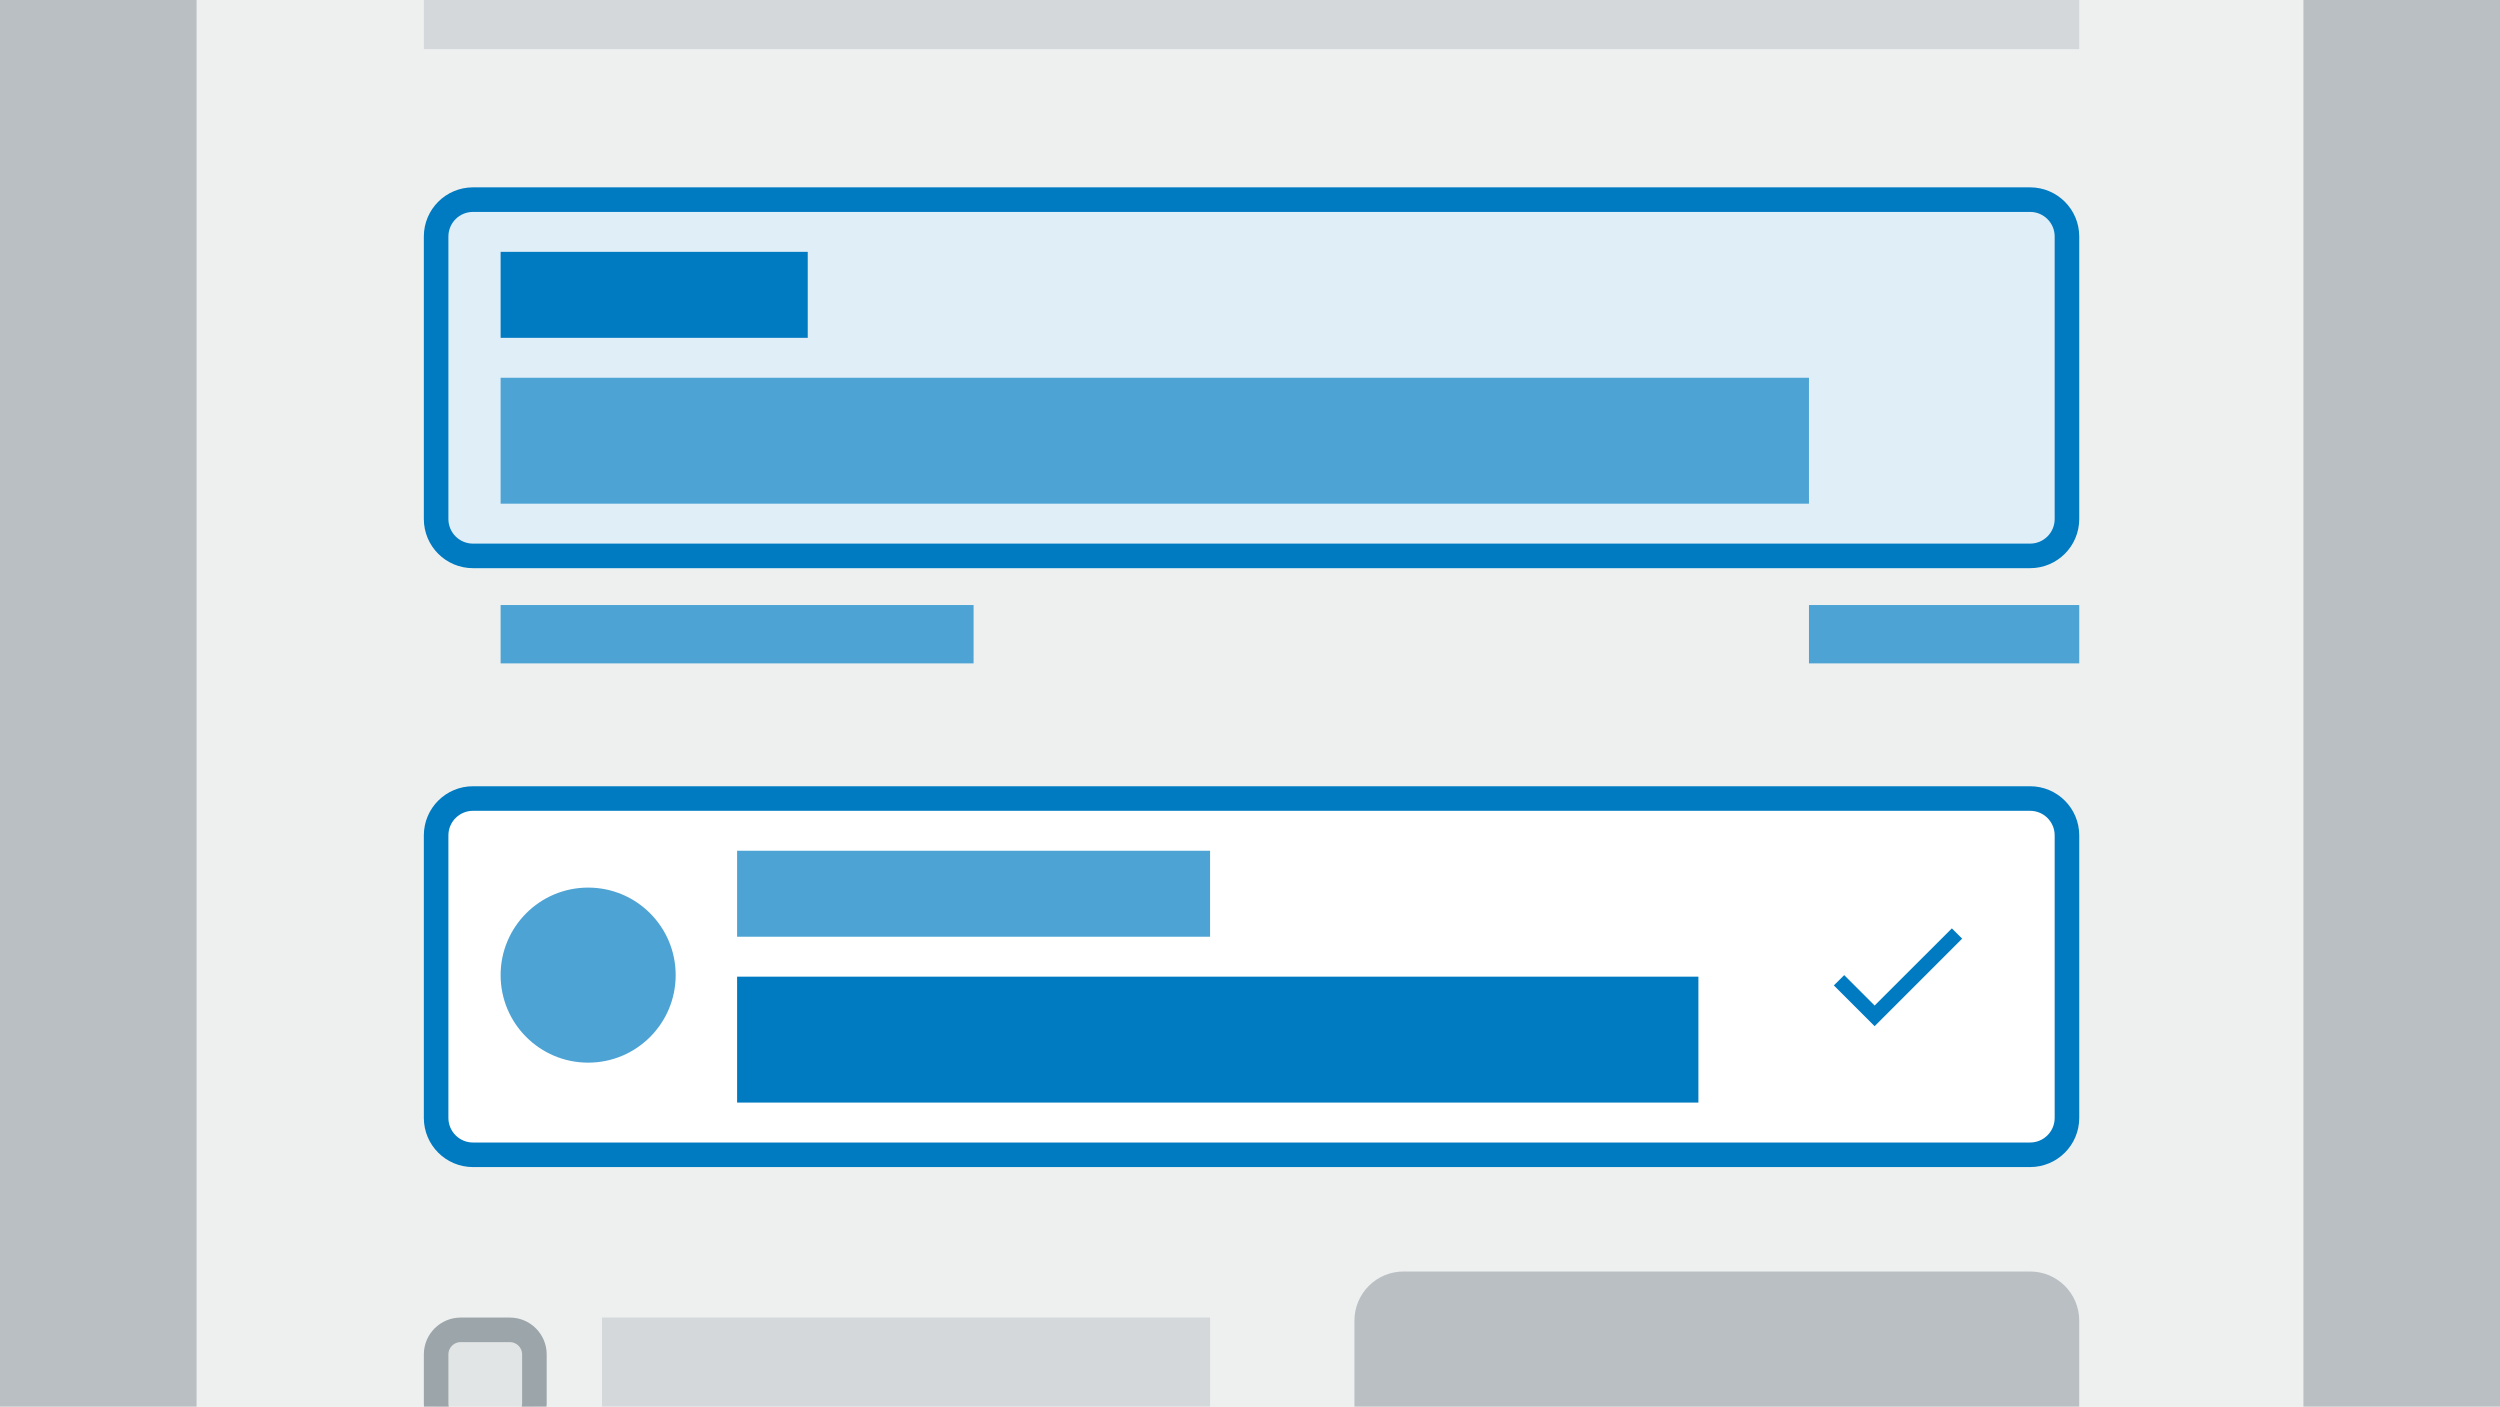
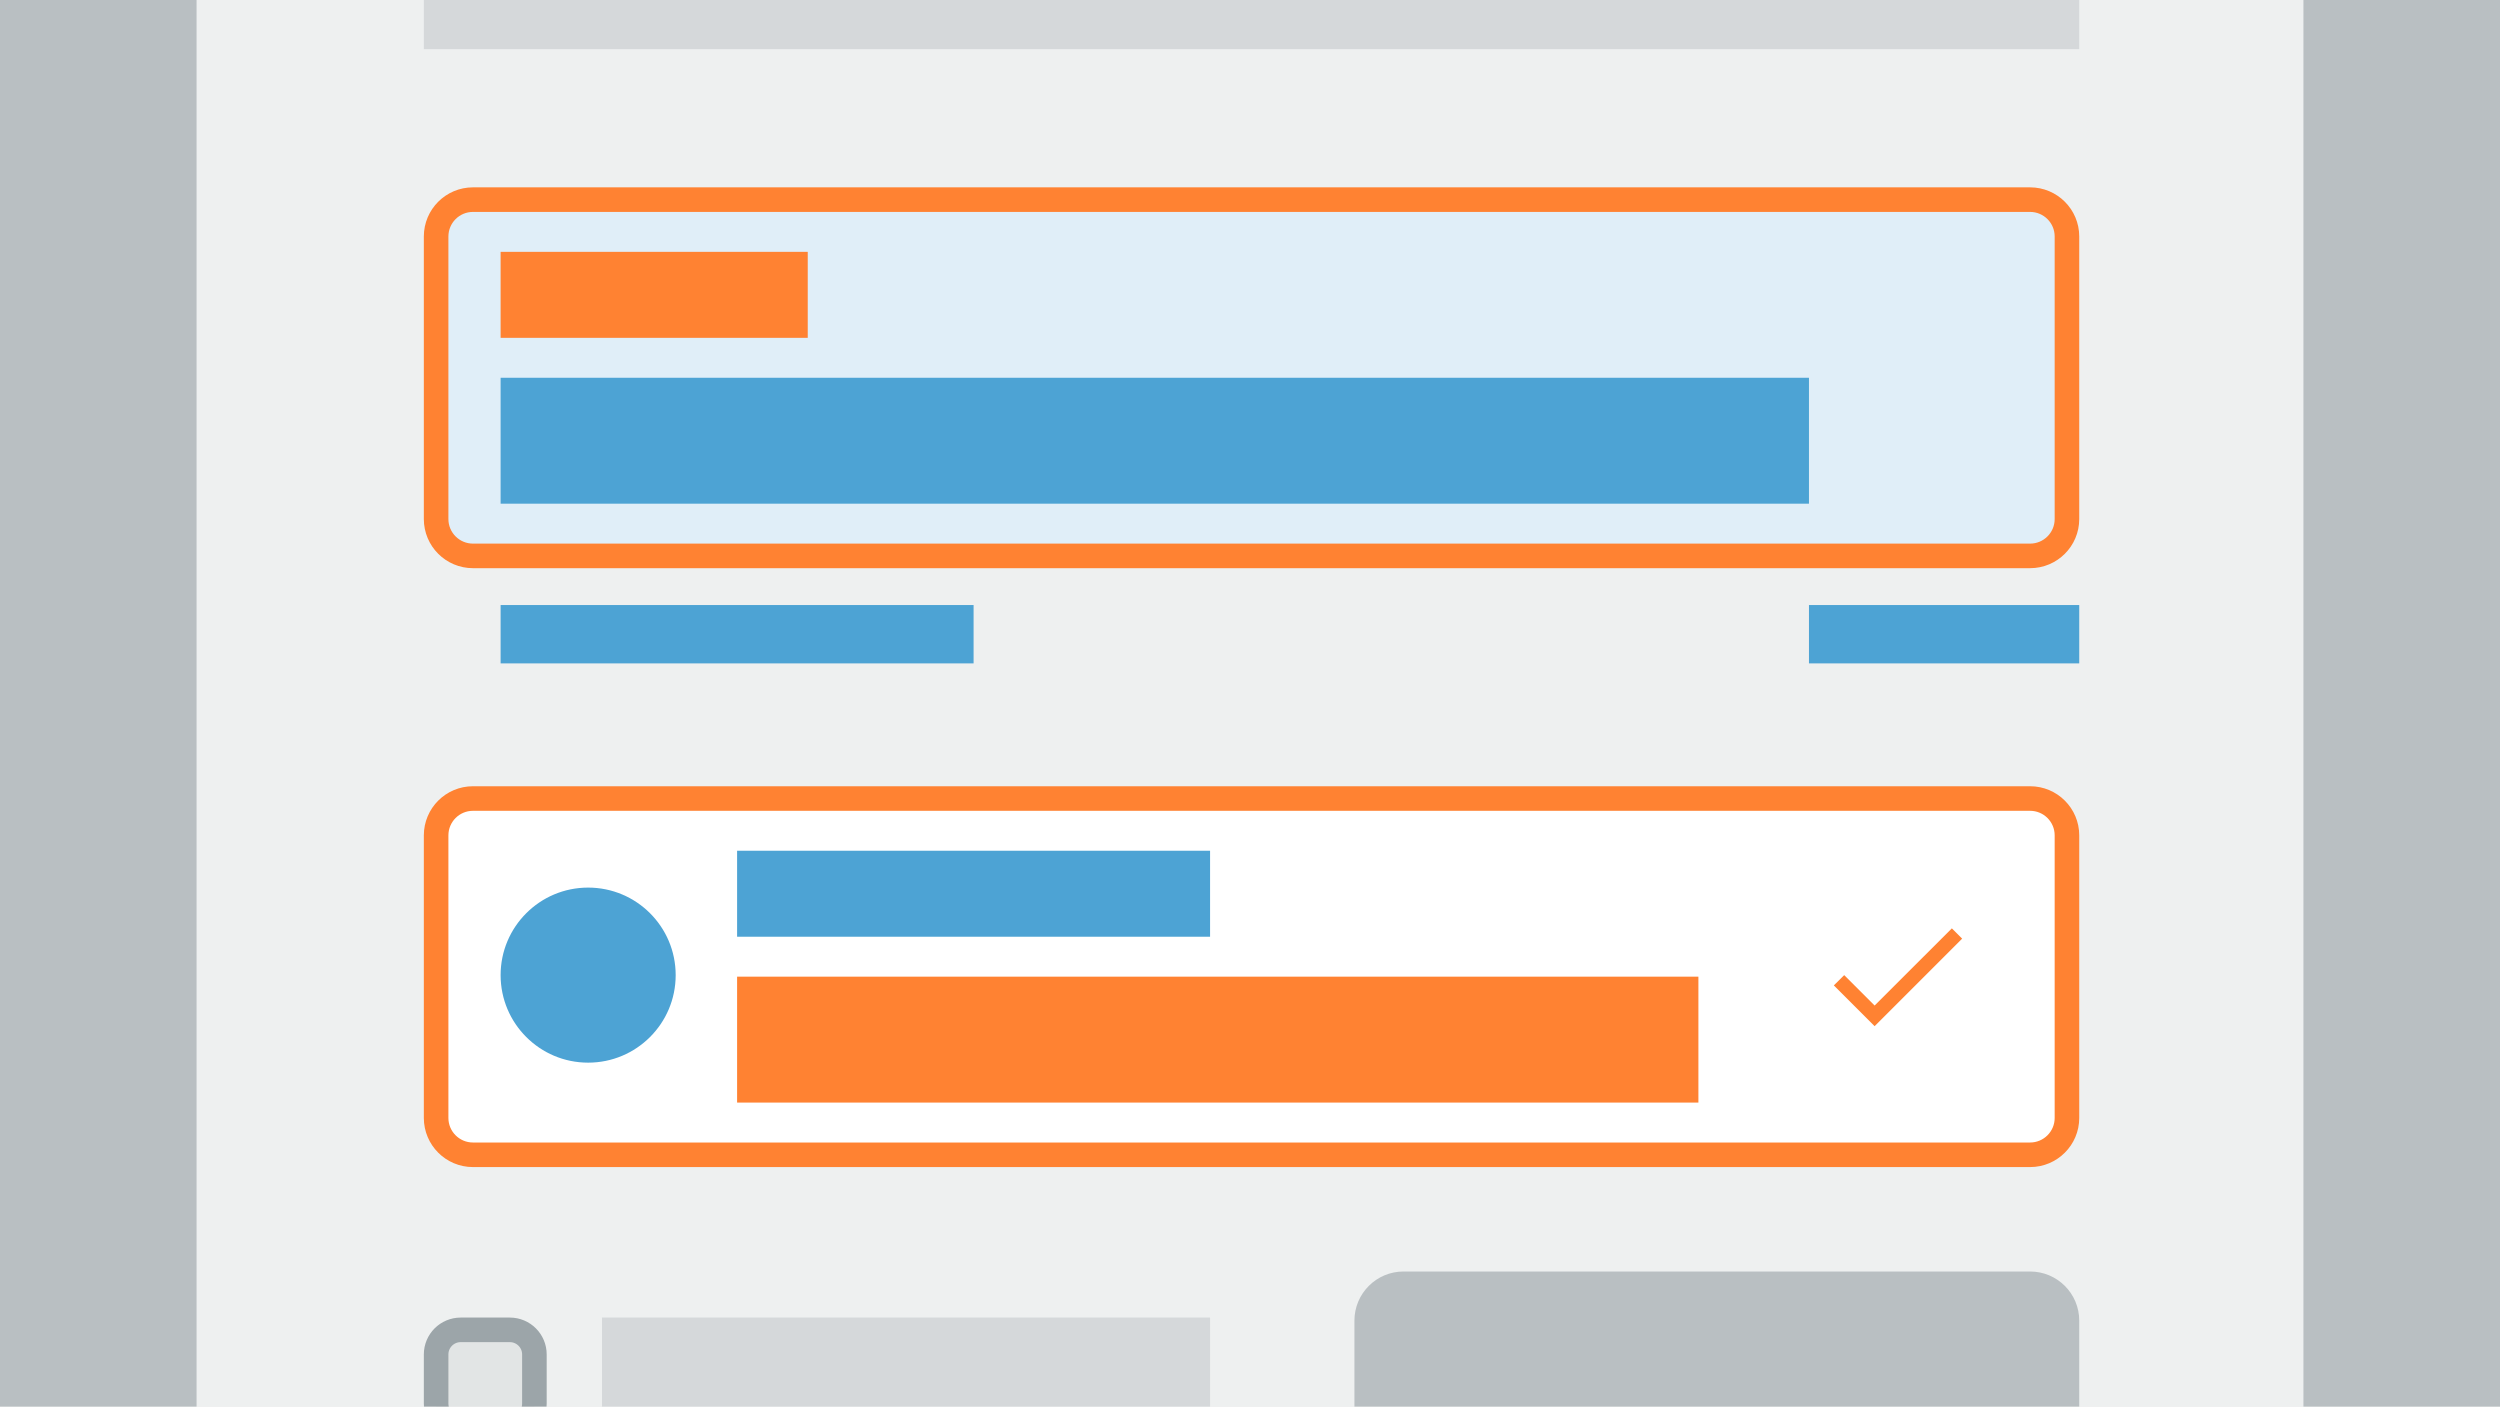
<svg xmlns="http://www.w3.org/2000/svg" width="814" height="458" viewBox="0 0 814 458" fill="none">
  <g clip-path="url(#clip0)">
    <rect width="814" height="458" fill="#EEF0F0" />
-     <rect x="142" y="260" width="531" height="116" rx="12" fill="white" stroke="#007BC1" stroke-width="8" />
-     <rect x="142" y="65" width="531" height="116" rx="12" fill="#E0EEF8" stroke="#007BC1" stroke-width="8" />
+     <rect x="142" y="260" width="531" height="116" rx="12" fill="white" stroke="#FF8232" stroke-width="8" />
+     <rect x="142" y="65" width="531" height="116" rx="12" fill="#E0EEF8" stroke="#FF8232" stroke-width="8" />
    <rect x="240" y="277" width="154" height="28" fill="#4DA3D4" />
-     <rect x="163" y="82" width="100" height="28" fill="#007BC1" />
+     <rect x="163" y="82" width="100" height="28" fill="#FF8232" />
    <rect x="163" y="197" width="154" height="19" fill="#4DA3D4" />
    <rect x="589" y="197" width="88" height="19" fill="#4DA3D4" />
-     <rect x="240" y="318" width="313" height="41" fill="#007BC1" />
+     <rect x="240" y="318" width="313" height="41" fill="#FF8232" />
    <rect x="163" y="123" width="426" height="41" fill="#4DA3D4" />
    <rect x="163" y="289" width="57" height="57" rx="28.5" fill="#4DA3D4" />
-     <path d="M610.375 327.404L600.471 317.5L597.099 320.849L610.375 334.125L638.875 305.625L635.526 302.276L610.375 327.404Z" fill="#007BC1" />
+     <path d="M610.375 327.404L600.471 317.5L597.099 320.849L610.375 334.125L638.875 305.625L635.526 302.276L610.375 327.404Z" fill="#FF8232" />
    <rect x="441" y="414" width="236" height="95" rx="16" fill="#B9BFC2" />
    <rect x="138" y="-12" width="539" height="28" fill="#D5D8DA" />
    <rect x="196" y="429" width="198" height="40" fill="#D5D8DA" />
    <rect x="142" y="433" width="32" height="32" rx="8" fill="#E2E5E5" stroke="#9CA5A9" stroke-width="8" />
    <rect width="64" height="458" fill="#B9BFC2" />
    <rect x="750" width="64" height="458" fill="#B9BFC2" />
  </g>
  <defs>
    <clipPath id="clip0">
      <rect width="814" height="458" fill="white" />
    </clipPath>
  </defs>
</svg>
